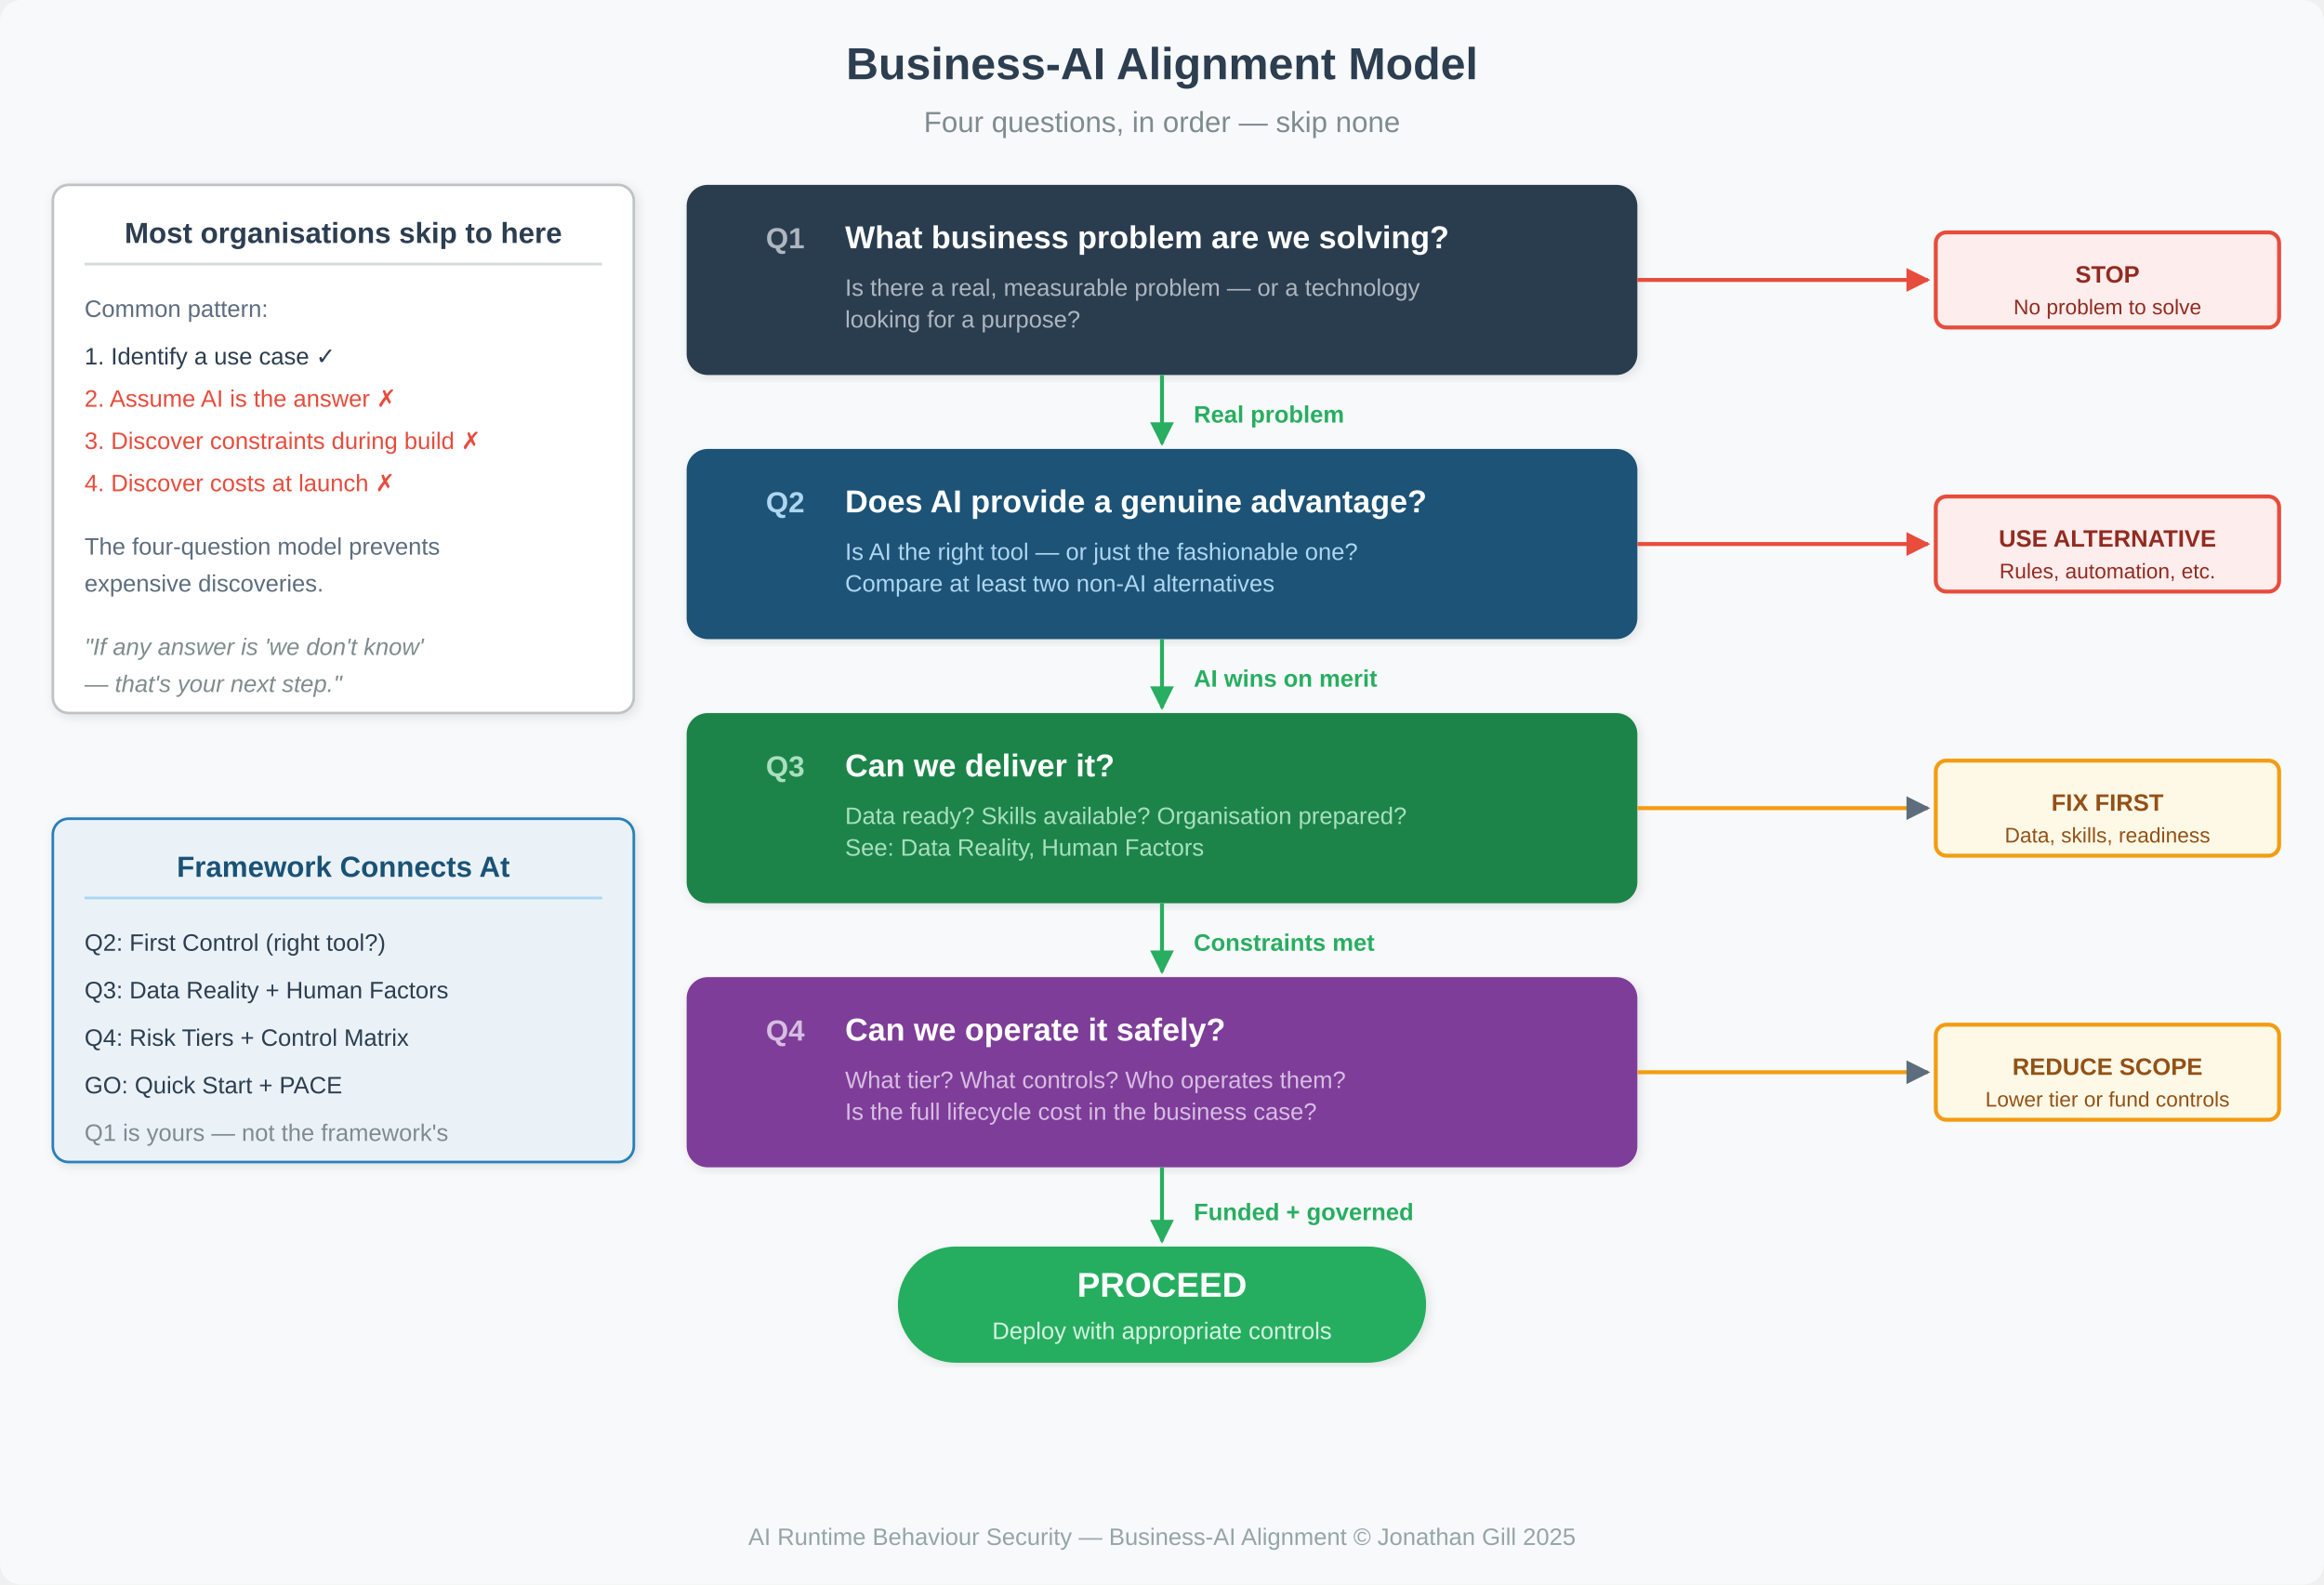
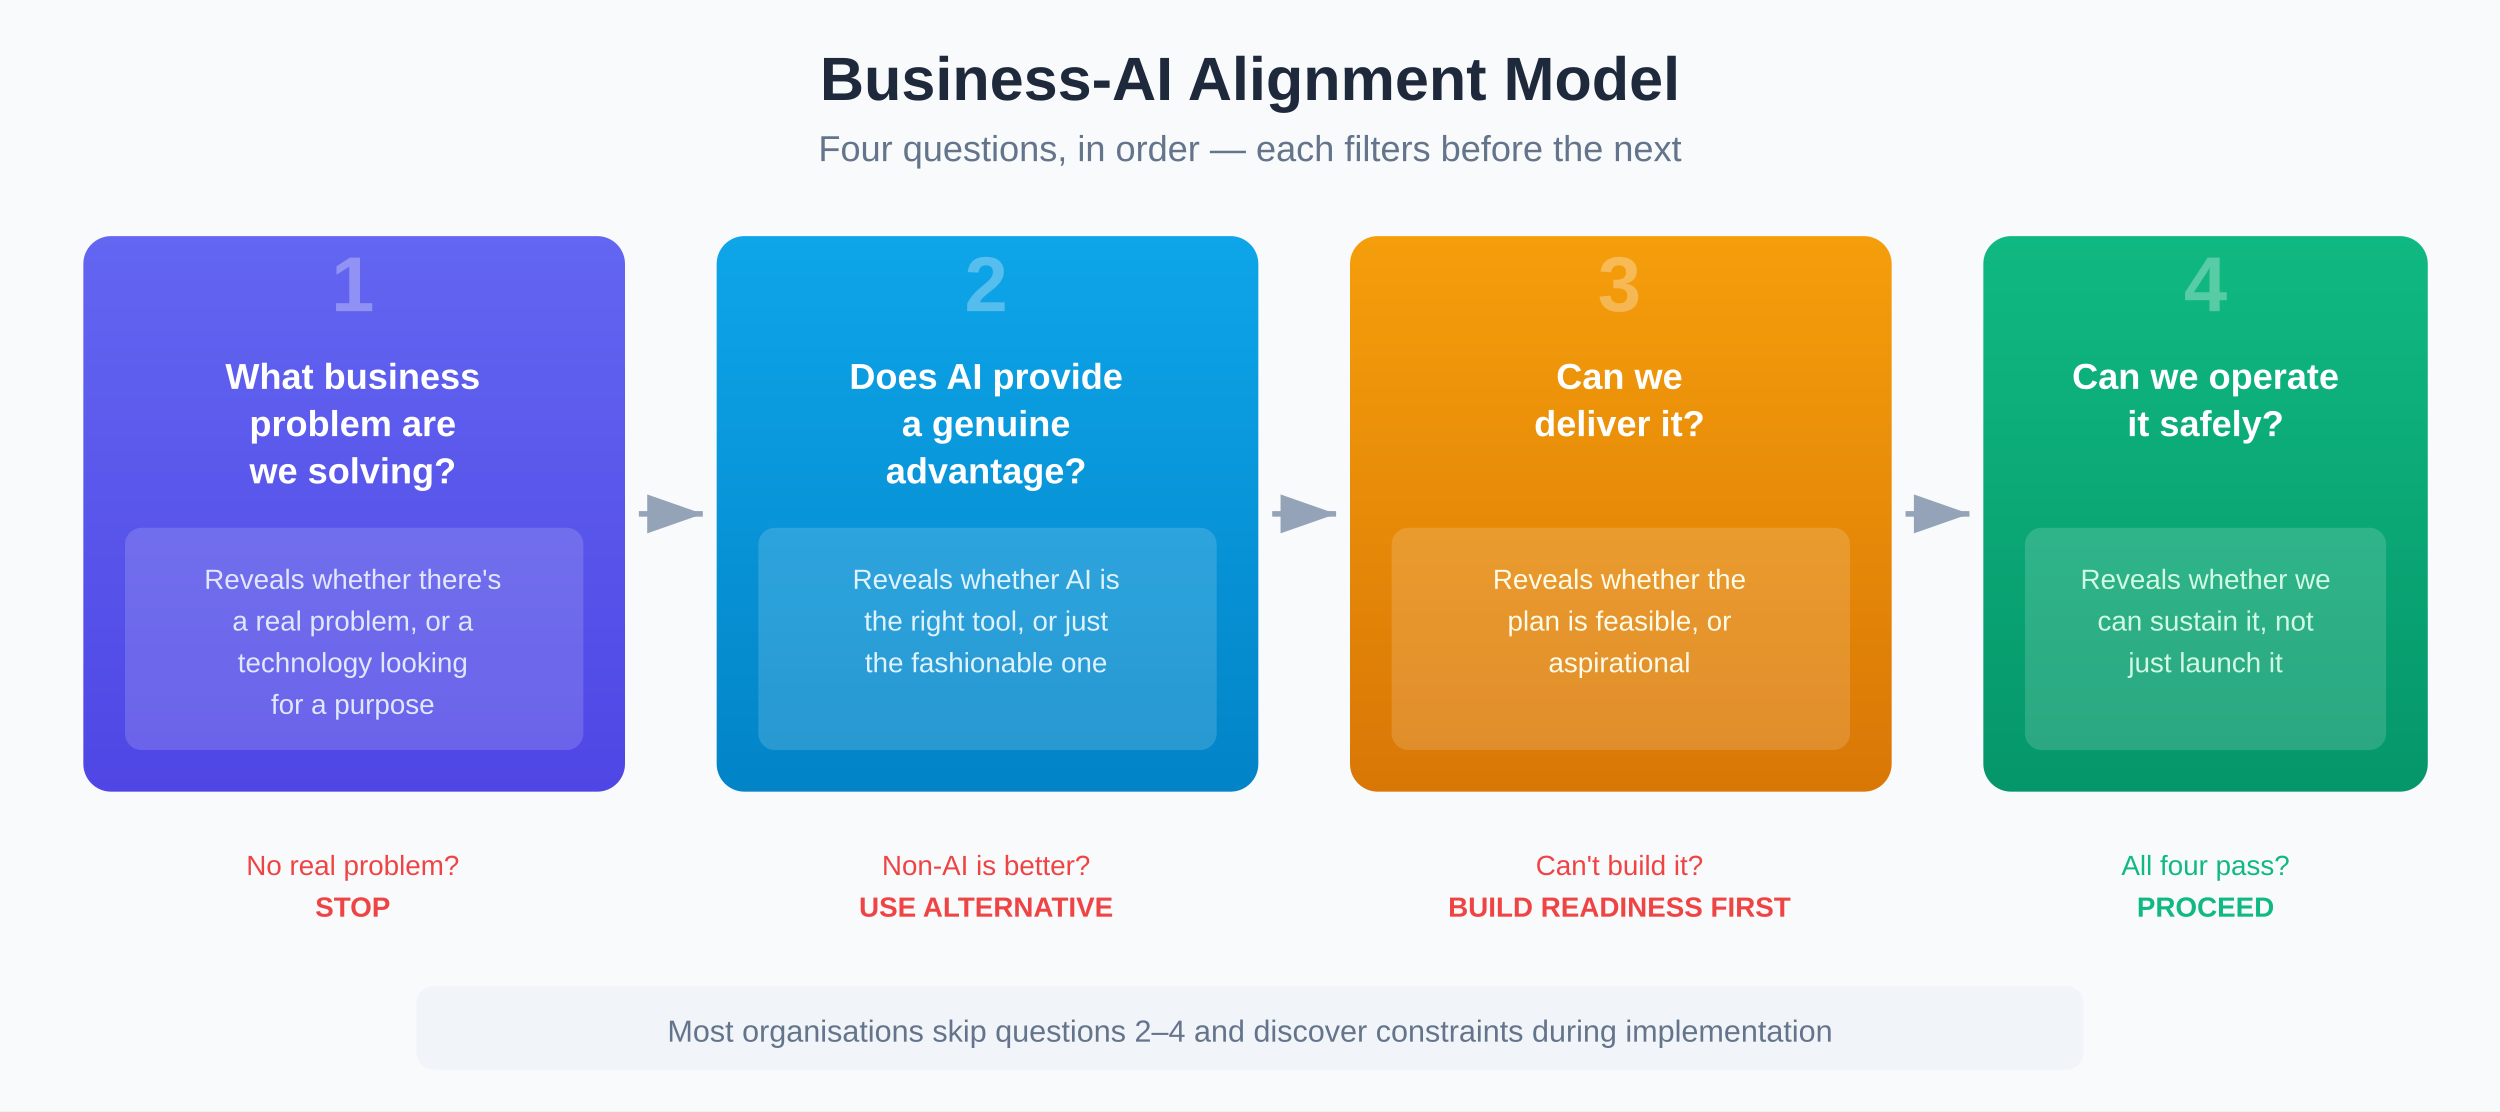
- <svg xmlns="http://www.w3.org/2000/svg" width="880" height="600" viewBox="0 0 880 600" font-family="Arial, Helvetica, sans-serif">
+ <svg xmlns="http://www.w3.org/2000/svg" width="900" height="400" viewBox="0 0 900 400">
  <defs>
-     <filter id="shadow" x="-2%" y="-2%" width="104%" height="106%">
-       <feDropShadow dx="1" dy="1" stdDeviation="2" flood-opacity="0.1" />
-     </filter>
-     <marker id="arrow" viewBox="0 0 10 10" refX="9" refY="5" markerWidth="6" markerHeight="6" orient="auto">
-       <path d="M 0 0 L 10 5 L 0 10 z" fill="#5d6d7e" />
-     </marker>
-     <marker id="arrowGreen" viewBox="0 0 10 10" refX="9" refY="5" markerWidth="6" markerHeight="6" orient="auto">
-       <path d="M 0 0 L 10 5 L 0 10 z" fill="#27ae60" />
-     </marker>
-     <marker id="arrowRed" viewBox="0 0 10 10" refX="9" refY="5" markerWidth="6" markerHeight="6" orient="auto">
-       <path d="M 0 0 L 10 5 L 0 10 z" fill="#e74c3c" />
+     <linearGradient id="q1Grad" x1="0%" y1="0%" x2="0%" y2="100%">
+       <stop offset="0%" style="stop-color:#6366f1" />
+       <stop offset="100%" style="stop-color:#4f46e5" />
+     </linearGradient>
+     <linearGradient id="q2Grad" x1="0%" y1="0%" x2="0%" y2="100%">
+       <stop offset="0%" style="stop-color:#0ea5e9" />
+       <stop offset="100%" style="stop-color:#0284c7" />
+     </linearGradient>
+     <linearGradient id="q3Grad" x1="0%" y1="0%" x2="0%" y2="100%">
+       <stop offset="0%" style="stop-color:#f59e0b" />
+       <stop offset="100%" style="stop-color:#d97706" />
+     </linearGradient>
+     <linearGradient id="q4Grad" x1="0%" y1="0%" x2="0%" y2="100%">
+       <stop offset="0%" style="stop-color:#10b981" />
+       <stop offset="100%" style="stop-color:#059669" />
+     </linearGradient>
+     <marker id="arrowRight" markerWidth="10" markerHeight="7" refX="10" refY="3.5" orient="auto">
+       <polygon points="0 0, 10 3.5, 0 7" fill="#94a3b8" />
    </marker>
  </defs>
-   <rect width="880" height="600" fill="#f8f9fa" rx="8" />
-   <text x="440" y="30" text-anchor="middle" font-size="17" font-weight="bold" fill="#2c3e50">Business-AI Alignment Model</text>
-   <text x="440" y="50" text-anchor="middle" font-size="11" fill="#7f8c8d">Four questions, in order — skip none</text>
-   <rect x="260" y="70" width="360" height="72" rx="8" fill="#2c3e50" filter="url(#shadow)" />
-   <text x="290" y="94" font-size="11" font-weight="bold" fill="#aeb6bf">Q1</text>
-   <text x="320" y="94" font-size="12" font-weight="bold" fill="#fff">What business problem are we solving?</text>
-   <text x="320" y="112" font-size="9" fill="#aeb6bf">Is there a real, measurable problem — or a technology</text>
-   <text x="320" y="124" font-size="9" fill="#aeb6bf">looking for a purpose?</text>
-   <line x1="440" y1="142" x2="440" y2="168" stroke="#27ae60" stroke-width="1.5" marker-end="url(#arrowGreen)" />
-   <text x="452" y="160" font-size="9" font-weight="bold" fill="#27ae60">Real problem</text>
-   <line x1="620" y1="106" x2="730" y2="106" stroke="#e74c3c" stroke-width="1.5" marker-end="url(#arrowRed)" />
-   <rect x="733" y="88" width="130" height="36" rx="4" fill="#fdedec" stroke="#e74c3c" stroke-width="1.5" />
-   <text x="798" y="107" text-anchor="middle" font-size="9" font-weight="bold" fill="#922b21">STOP</text>
-   <text x="798" y="119" text-anchor="middle" font-size="8" fill="#922b21">No problem to solve</text>
-   <rect x="260" y="170" width="360" height="72" rx="8" fill="#1a5276" filter="url(#shadow)" />
-   <text x="290" y="194" font-size="11" font-weight="bold" fill="#aed6f1">Q2</text>
-   <text x="320" y="194" font-size="12" font-weight="bold" fill="#fff">Does AI provide a genuine advantage?</text>
-   <text x="320" y="212" font-size="9" fill="#aed6f1">Is AI the right tool — or just the fashionable one?</text>
-   <text x="320" y="224" font-size="9" fill="#aed6f1">Compare at least two non-AI alternatives</text>
-   <line x1="440" y1="242" x2="440" y2="268" stroke="#27ae60" stroke-width="1.5" marker-end="url(#arrowGreen)" />
-   <text x="452" y="260" font-size="9" font-weight="bold" fill="#27ae60">AI wins on merit</text>
-   <line x1="620" y1="206" x2="730" y2="206" stroke="#e74c3c" stroke-width="1.5" marker-end="url(#arrowRed)" />
-   <rect x="733" y="188" width="130" height="36" rx="4" fill="#fdedec" stroke="#e74c3c" stroke-width="1.5" />
-   <text x="798" y="207" text-anchor="middle" font-size="9" font-weight="bold" fill="#922b21">USE ALTERNATIVE</text>
-   <text x="798" y="219" text-anchor="middle" font-size="8" fill="#922b21">Rules, automation, etc.</text>
-   <rect x="260" y="270" width="360" height="72" rx="8" fill="#1e8449" filter="url(#shadow)" />
-   <text x="290" y="294" font-size="11" font-weight="bold" fill="#a9dfbf">Q3</text>
-   <text x="320" y="294" font-size="12" font-weight="bold" fill="#fff">Can we deliver it?</text>
-   <text x="320" y="312" font-size="9" fill="#a9dfbf">Data ready? Skills available? Organisation prepared?</text>
-   <text x="320" y="324" font-size="9" fill="#a9dfbf">See: Data Reality, Human Factors</text>
-   <line x1="440" y1="342" x2="440" y2="368" stroke="#27ae60" stroke-width="1.5" marker-end="url(#arrowGreen)" />
-   <text x="452" y="360" font-size="9" font-weight="bold" fill="#27ae60">Constraints met</text>
-   <line x1="620" y1="306" x2="730" y2="306" stroke="#f39c12" stroke-width="1.5" marker-end="url(#arrow)" />
-   <rect x="733" y="288" width="130" height="36" rx="4" fill="#fef9e7" stroke="#f39c12" stroke-width="1.5" />
-   <text x="798" y="307" text-anchor="middle" font-size="9" font-weight="bold" fill="#935116">FIX FIRST</text>
-   <text x="798" y="319" text-anchor="middle" font-size="8" fill="#935116">Data, skills, readiness</text>
-   <rect x="260" y="370" width="360" height="72" rx="8" fill="#7d3c98" filter="url(#shadow)" />
-   <text x="290" y="394" font-size="11" font-weight="bold" fill="#d7bde2">Q4</text>
-   <text x="320" y="394" font-size="12" font-weight="bold" fill="#fff">Can we operate it safely?</text>
-   <text x="320" y="412" font-size="9" fill="#d7bde2">What tier? What controls? Who operates them?</text>
-   <text x="320" y="424" font-size="9" fill="#d7bde2">Is the full lifecycle cost in the business case?</text>
-   <line x1="440" y1="442" x2="440" y2="470" stroke="#27ae60" stroke-width="1.5" marker-end="url(#arrowGreen)" />
-   <text x="452" y="462" font-size="9" font-weight="bold" fill="#27ae60">Funded + governed</text>
-   <line x1="620" y1="406" x2="730" y2="406" stroke="#f39c12" stroke-width="1.5" marker-end="url(#arrow)" />
-   <rect x="733" y="388" width="130" height="36" rx="4" fill="#fef9e7" stroke="#f39c12" stroke-width="1.5" />
-   <text x="798" y="407" text-anchor="middle" font-size="9" font-weight="bold" fill="#935116">REDUCE SCOPE</text>
-   <text x="798" y="419" text-anchor="middle" font-size="8" fill="#935116">Lower tier or fund controls</text>
-   <rect x="340" y="472" width="200" height="44" rx="22" fill="#27ae60" filter="url(#shadow)" />
-   <text x="440" y="491" text-anchor="middle" font-size="13" font-weight="bold" fill="#fff">PROCEED</text>
-   <text x="440" y="507" text-anchor="middle" font-size="9" fill="#d5f5e3">Deploy with appropriate controls</text>
-   <rect x="20" y="70" width="220" height="200" rx="6" fill="#fff" stroke="#bdc3c7" stroke-width="1" filter="url(#shadow)" />
-   <text x="130" y="92" text-anchor="middle" font-size="11" font-weight="bold" fill="#2c3e50">Most organisations skip to here</text>
-   <line x1="32" y1="100" x2="228" y2="100" stroke="#d5dbdb" stroke-width="1" />
-   <text x="32" y="120" font-size="9" fill="#5d6d7e">Common pattern:</text>
-   <text x="32" y="138" font-size="9" fill="#2c3e50">1. Identify a use case ✓</text>
-   <text x="32" y="154" font-size="9" fill="#e74c3c">2. Assume AI is the answer ✗</text>
-   <text x="32" y="170" font-size="9" fill="#e74c3c">3. Discover constraints during build ✗</text>
-   <text x="32" y="186" font-size="9" fill="#e74c3c">4. Discover costs at launch ✗</text>
-   <text x="32" y="210" font-size="9" fill="#5d6d7e">The four-question model prevents</text>
-   <text x="32" y="224" font-size="9" fill="#5d6d7e">expensive discoveries.</text>
-   <text x="32" y="248" font-size="9" font-style="italic" fill="#7f8c8d">"If any answer is 'we don't know'</text>
-   <text x="32" y="262" font-size="9" font-style="italic" fill="#7f8c8d">— that's your next step."</text>
-   <rect x="20" y="310" width="220" height="130" rx="6" fill="#eaf2f8" stroke="#2980b9" stroke-width="1" filter="url(#shadow)" />
-   <text x="130" y="332" text-anchor="middle" font-size="11" font-weight="bold" fill="#1a5276">Framework Connects At</text>
-   <line x1="32" y1="340" x2="228" y2="340" stroke="#aed6f1" stroke-width="1" />
-   <text x="32" y="360" font-size="9" fill="#2c3e50">Q2: First Control (right tool?)</text>
-   <text x="32" y="378" font-size="9" fill="#2c3e50">Q3: Data Reality + Human Factors</text>
-   <text x="32" y="396" font-size="9" fill="#2c3e50">Q4: Risk Tiers + Control Matrix</text>
-   <text x="32" y="414" font-size="9" fill="#2c3e50">GO: Quick Start + PACE</text>
-   <text x="32" y="432" font-size="9" fill="#7f8c8d">Q1 is yours — not the framework's</text>
-   <text x="440" y="585" text-anchor="middle" font-size="9" fill="#95a5a6">AI Runtime Behaviour Security — Business-AI Alignment © Jonathan Gill 2025</text>
+   <rect width="900" height="400" fill="#f8fafc" />
+   <text x="450" y="36" font-family="Arial, sans-serif" font-size="22" font-weight="bold" fill="#1e293b" text-anchor="middle">Business-AI Alignment Model</text>
+   <text x="450" y="58" font-family="Arial, sans-serif" font-size="13" fill="#64748b" text-anchor="middle">Four questions, in order — each filters before the next</text>
+   <rect x="30" y="85" width="195" height="200" rx="10" fill="url(#q1Grad)" />
+   <text x="127" y="112" font-family="Arial, sans-serif" font-size="28" font-weight="bold" fill="rgba(255,255,255,0.3)" text-anchor="middle">1</text>
+   <text x="127" y="140" font-family="Arial, sans-serif" font-size="13" font-weight="bold" fill="white" text-anchor="middle">What business</text>
+   <text x="127" y="157" font-family="Arial, sans-serif" font-size="13" font-weight="bold" fill="white" text-anchor="middle">problem are</text>
+   <text x="127" y="174" font-family="Arial, sans-serif" font-size="13" font-weight="bold" fill="white" text-anchor="middle">we solving?</text>
+   <rect x="45" y="190" width="165" height="80" rx="6" fill="rgba(255,255,255,0.15)" />
+   <text x="127" y="212" font-family="Arial, sans-serif" font-size="10" fill="#e0e7ff" text-anchor="middle">Reveals whether there's</text>
+   <text x="127" y="227" font-family="Arial, sans-serif" font-size="10" fill="#e0e7ff" text-anchor="middle">a real problem, or a</text>
+   <text x="127" y="242" font-family="Arial, sans-serif" font-size="10" fill="#e0e7ff" text-anchor="middle">technology looking</text>
+   <text x="127" y="257" font-family="Arial, sans-serif" font-size="10" fill="#e0e7ff" text-anchor="middle">for a purpose</text>
+   <line x1="230" y1="185" x2="253" y2="185" stroke="#94a3b8" stroke-width="2" marker-end="url(#arrowRight)" />
+   <rect x="258" y="85" width="195" height="200" rx="10" fill="url(#q2Grad)" />
+   <text x="355" y="112" font-family="Arial, sans-serif" font-size="28" font-weight="bold" fill="rgba(255,255,255,0.3)" text-anchor="middle">2</text>
+   <text x="355" y="140" font-family="Arial, sans-serif" font-size="13" font-weight="bold" fill="white" text-anchor="middle">Does AI provide</text>
+   <text x="355" y="157" font-family="Arial, sans-serif" font-size="13" font-weight="bold" fill="white" text-anchor="middle">a genuine</text>
+   <text x="355" y="174" font-family="Arial, sans-serif" font-size="13" font-weight="bold" fill="white" text-anchor="middle">advantage?</text>
+   <rect x="273" y="190" width="165" height="80" rx="6" fill="rgba(255,255,255,0.15)" />
+   <text x="355" y="212" font-family="Arial, sans-serif" font-size="10" fill="#e0f2fe" text-anchor="middle">Reveals whether AI is</text>
+   <text x="355" y="227" font-family="Arial, sans-serif" font-size="10" fill="#e0f2fe" text-anchor="middle">the right tool, or just</text>
+   <text x="355" y="242" font-family="Arial, sans-serif" font-size="10" fill="#e0f2fe" text-anchor="middle">the fashionable one</text>
+   <line x1="458" y1="185" x2="481" y2="185" stroke="#94a3b8" stroke-width="2" marker-end="url(#arrowRight)" />
+   <rect x="486" y="85" width="195" height="200" rx="10" fill="url(#q3Grad)" />
+   <text x="583" y="112" font-family="Arial, sans-serif" font-size="28" font-weight="bold" fill="rgba(255,255,255,0.3)" text-anchor="middle">3</text>
+   <text x="583" y="140" font-family="Arial, sans-serif" font-size="13" font-weight="bold" fill="white" text-anchor="middle">Can we</text>
+   <text x="583" y="157" font-family="Arial, sans-serif" font-size="13" font-weight="bold" fill="white" text-anchor="middle">deliver it?</text>
+   <rect x="501" y="190" width="165" height="80" rx="6" fill="rgba(255,255,255,0.15)" />
+   <text x="583" y="212" font-family="Arial, sans-serif" font-size="10" fill="#fefce8" text-anchor="middle">Reveals whether the</text>
+   <text x="583" y="227" font-family="Arial, sans-serif" font-size="10" fill="#fefce8" text-anchor="middle">plan is feasible, or</text>
+   <text x="583" y="242" font-family="Arial, sans-serif" font-size="10" fill="#fefce8" text-anchor="middle">aspirational</text>
+   <line x1="686" y1="185" x2="709" y2="185" stroke="#94a3b8" stroke-width="2" marker-end="url(#arrowRight)" />
+   <rect x="714" y="85" width="160" height="200" rx="10" fill="url(#q4Grad)" />
+   <text x="794" y="112" font-family="Arial, sans-serif" font-size="28" font-weight="bold" fill="rgba(255,255,255,0.3)" text-anchor="middle">4</text>
+   <text x="794" y="140" font-family="Arial, sans-serif" font-size="13" font-weight="bold" fill="white" text-anchor="middle">Can we operate</text>
+   <text x="794" y="157" font-family="Arial, sans-serif" font-size="13" font-weight="bold" fill="white" text-anchor="middle">it safely?</text>
+   <rect x="729" y="190" width="130" height="80" rx="6" fill="rgba(255,255,255,0.15)" />
+   <text x="794" y="212" font-family="Arial, sans-serif" font-size="10" fill="#d1fae5" text-anchor="middle">Reveals whether we</text>
+   <text x="794" y="227" font-family="Arial, sans-serif" font-size="10" fill="#d1fae5" text-anchor="middle">can sustain it, not</text>
+   <text x="794" y="242" font-family="Arial, sans-serif" font-size="10" fill="#d1fae5" text-anchor="middle">just launch it</text>
+   <text x="127" y="315" font-family="Arial, sans-serif" font-size="10" fill="#ef4444" text-anchor="middle">No real problem?</text>
+   <text x="127" y="330" font-family="Arial, sans-serif" font-size="10" font-weight="bold" fill="#ef4444" text-anchor="middle">STOP</text>
+   <text x="355" y="315" font-family="Arial, sans-serif" font-size="10" fill="#ef4444" text-anchor="middle">Non-AI is better?</text>
+   <text x="355" y="330" font-family="Arial, sans-serif" font-size="10" font-weight="bold" fill="#ef4444" text-anchor="middle">USE ALTERNATIVE</text>
+   <text x="583" y="315" font-family="Arial, sans-serif" font-size="10" fill="#ef4444" text-anchor="middle">Can't build it?</text>
+   <text x="583" y="330" font-family="Arial, sans-serif" font-size="10" font-weight="bold" fill="#ef4444" text-anchor="middle">BUILD READINESS FIRST</text>
+   <text x="794" y="315" font-family="Arial, sans-serif" font-size="10" fill="#10b981" text-anchor="middle">All four pass?</text>
+   <text x="794" y="330" font-family="Arial, sans-serif" font-size="10" font-weight="bold" fill="#10b981" text-anchor="middle">PROCEED</text>
+   <rect x="150" y="355" width="600" height="30" rx="6" fill="#f1f5f9" />
+   <text x="450" y="375" font-family="Arial, sans-serif" font-size="11" fill="#64748b" text-anchor="middle">Most organisations skip questions 2–4 and discover constraints during implementation</text>
</svg>
